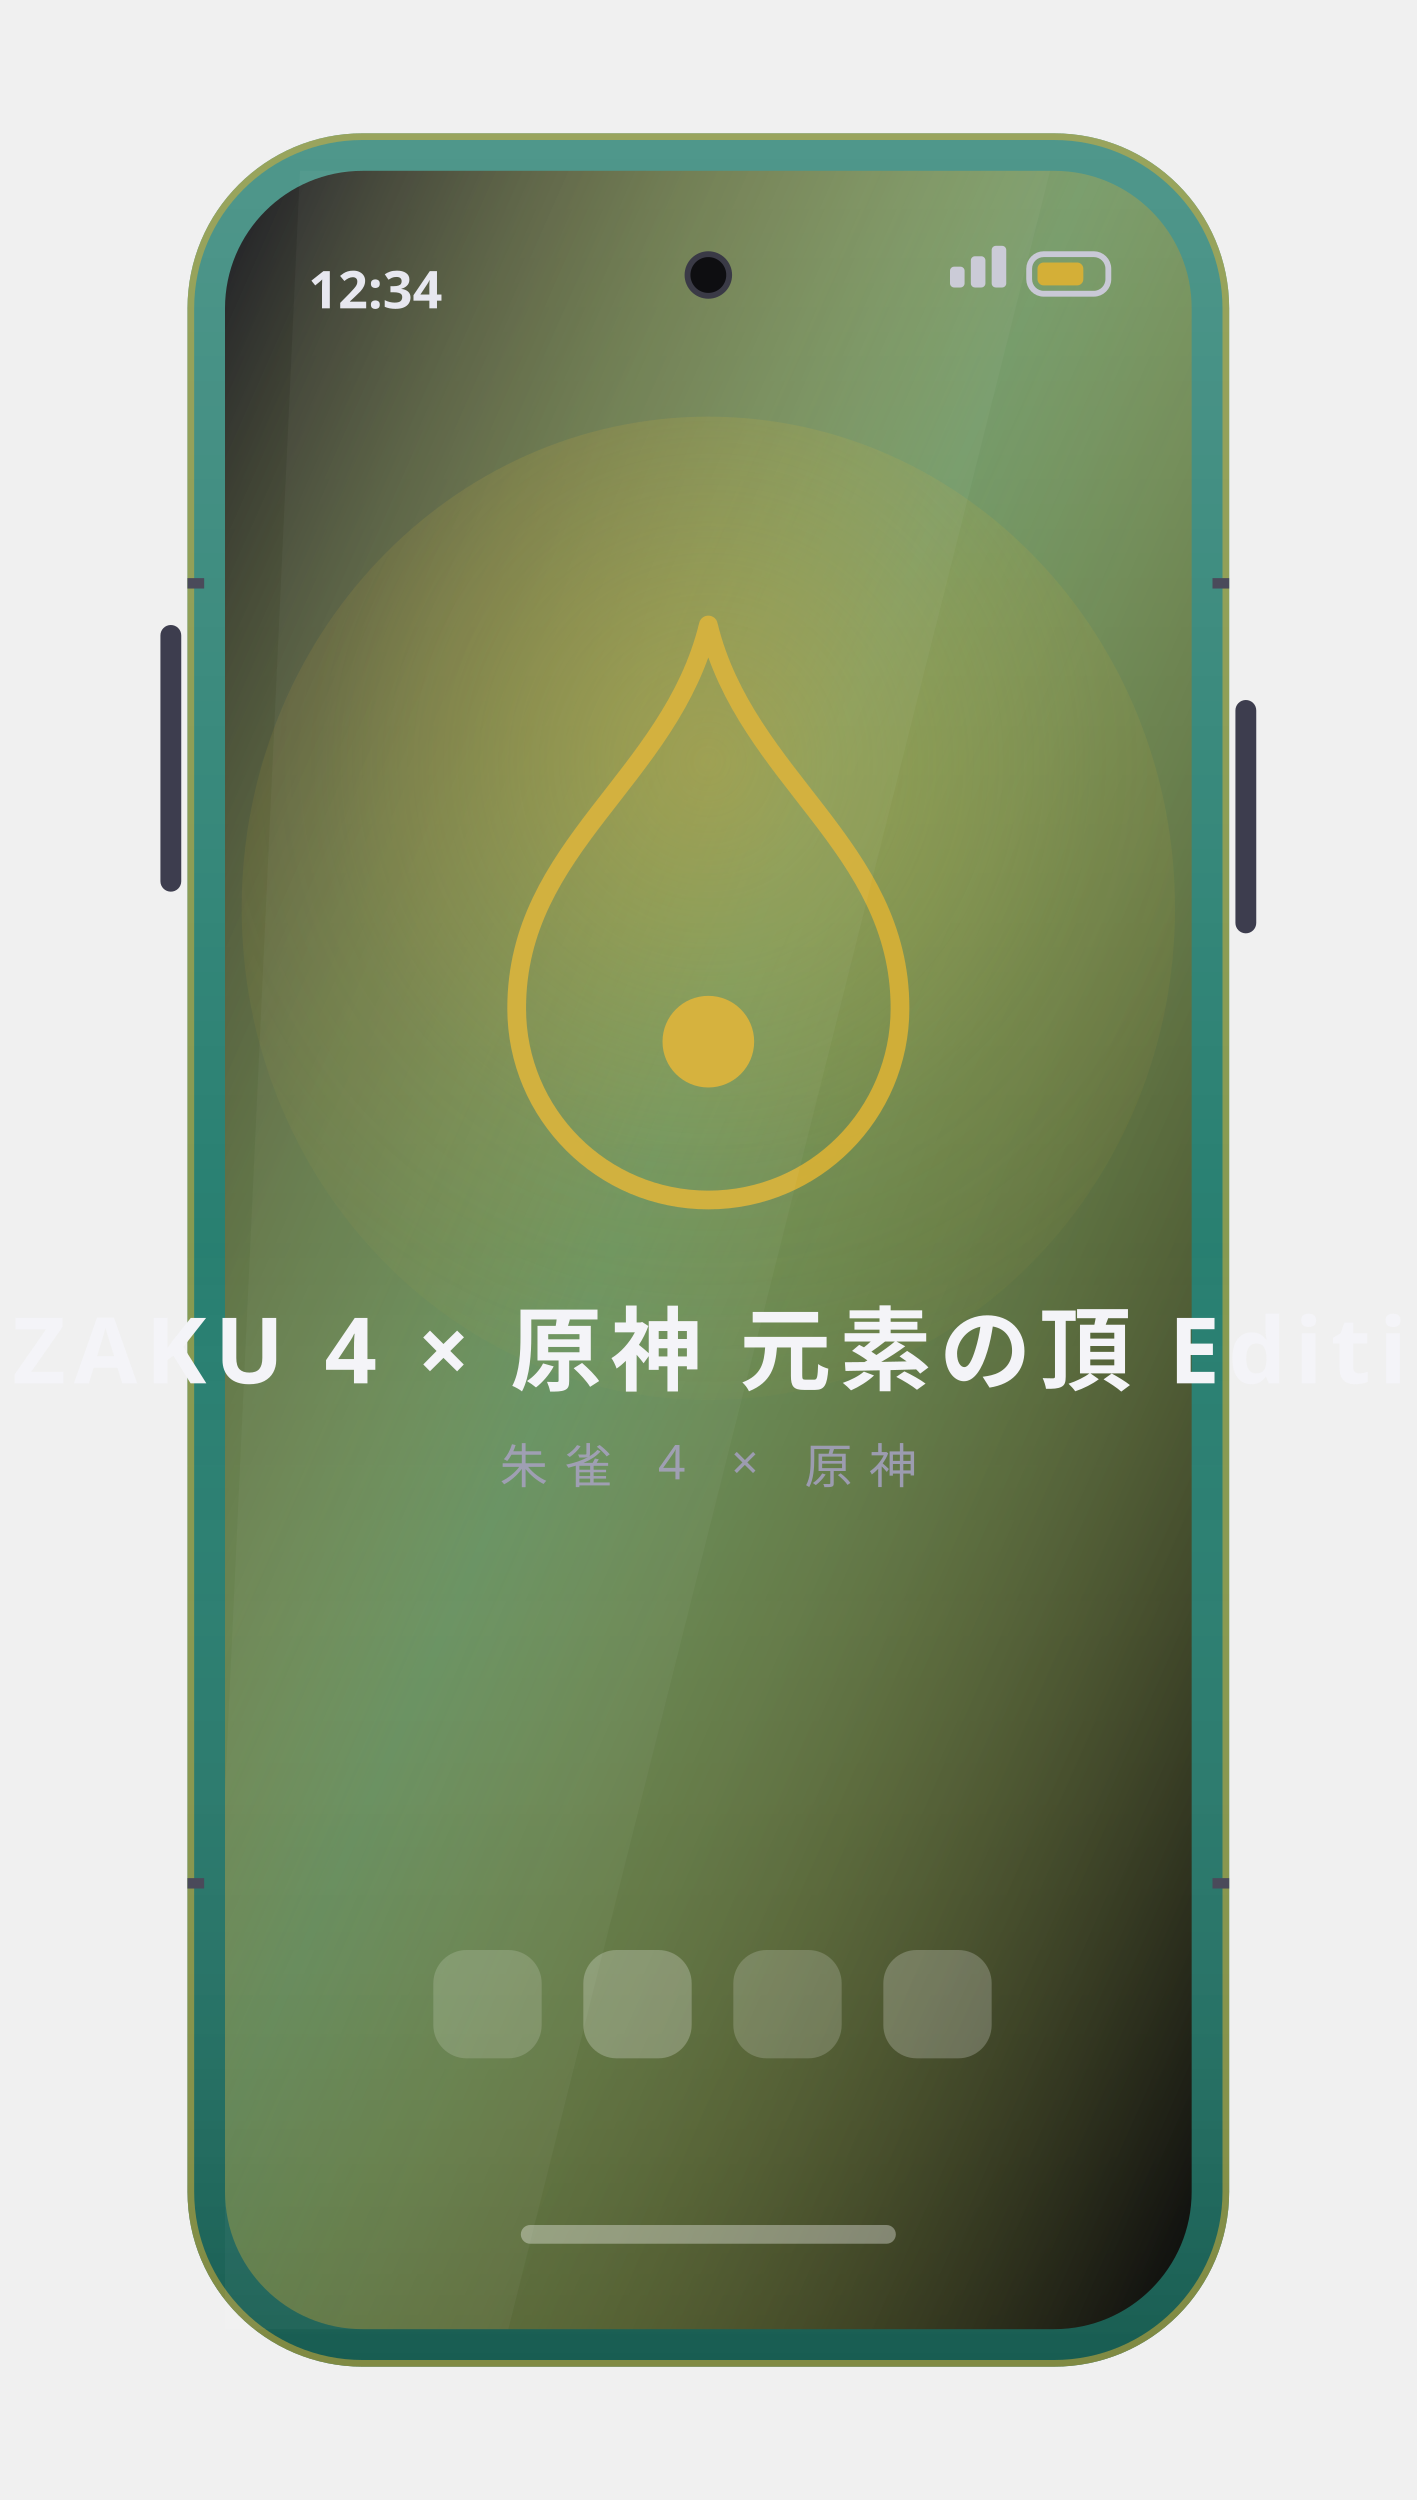
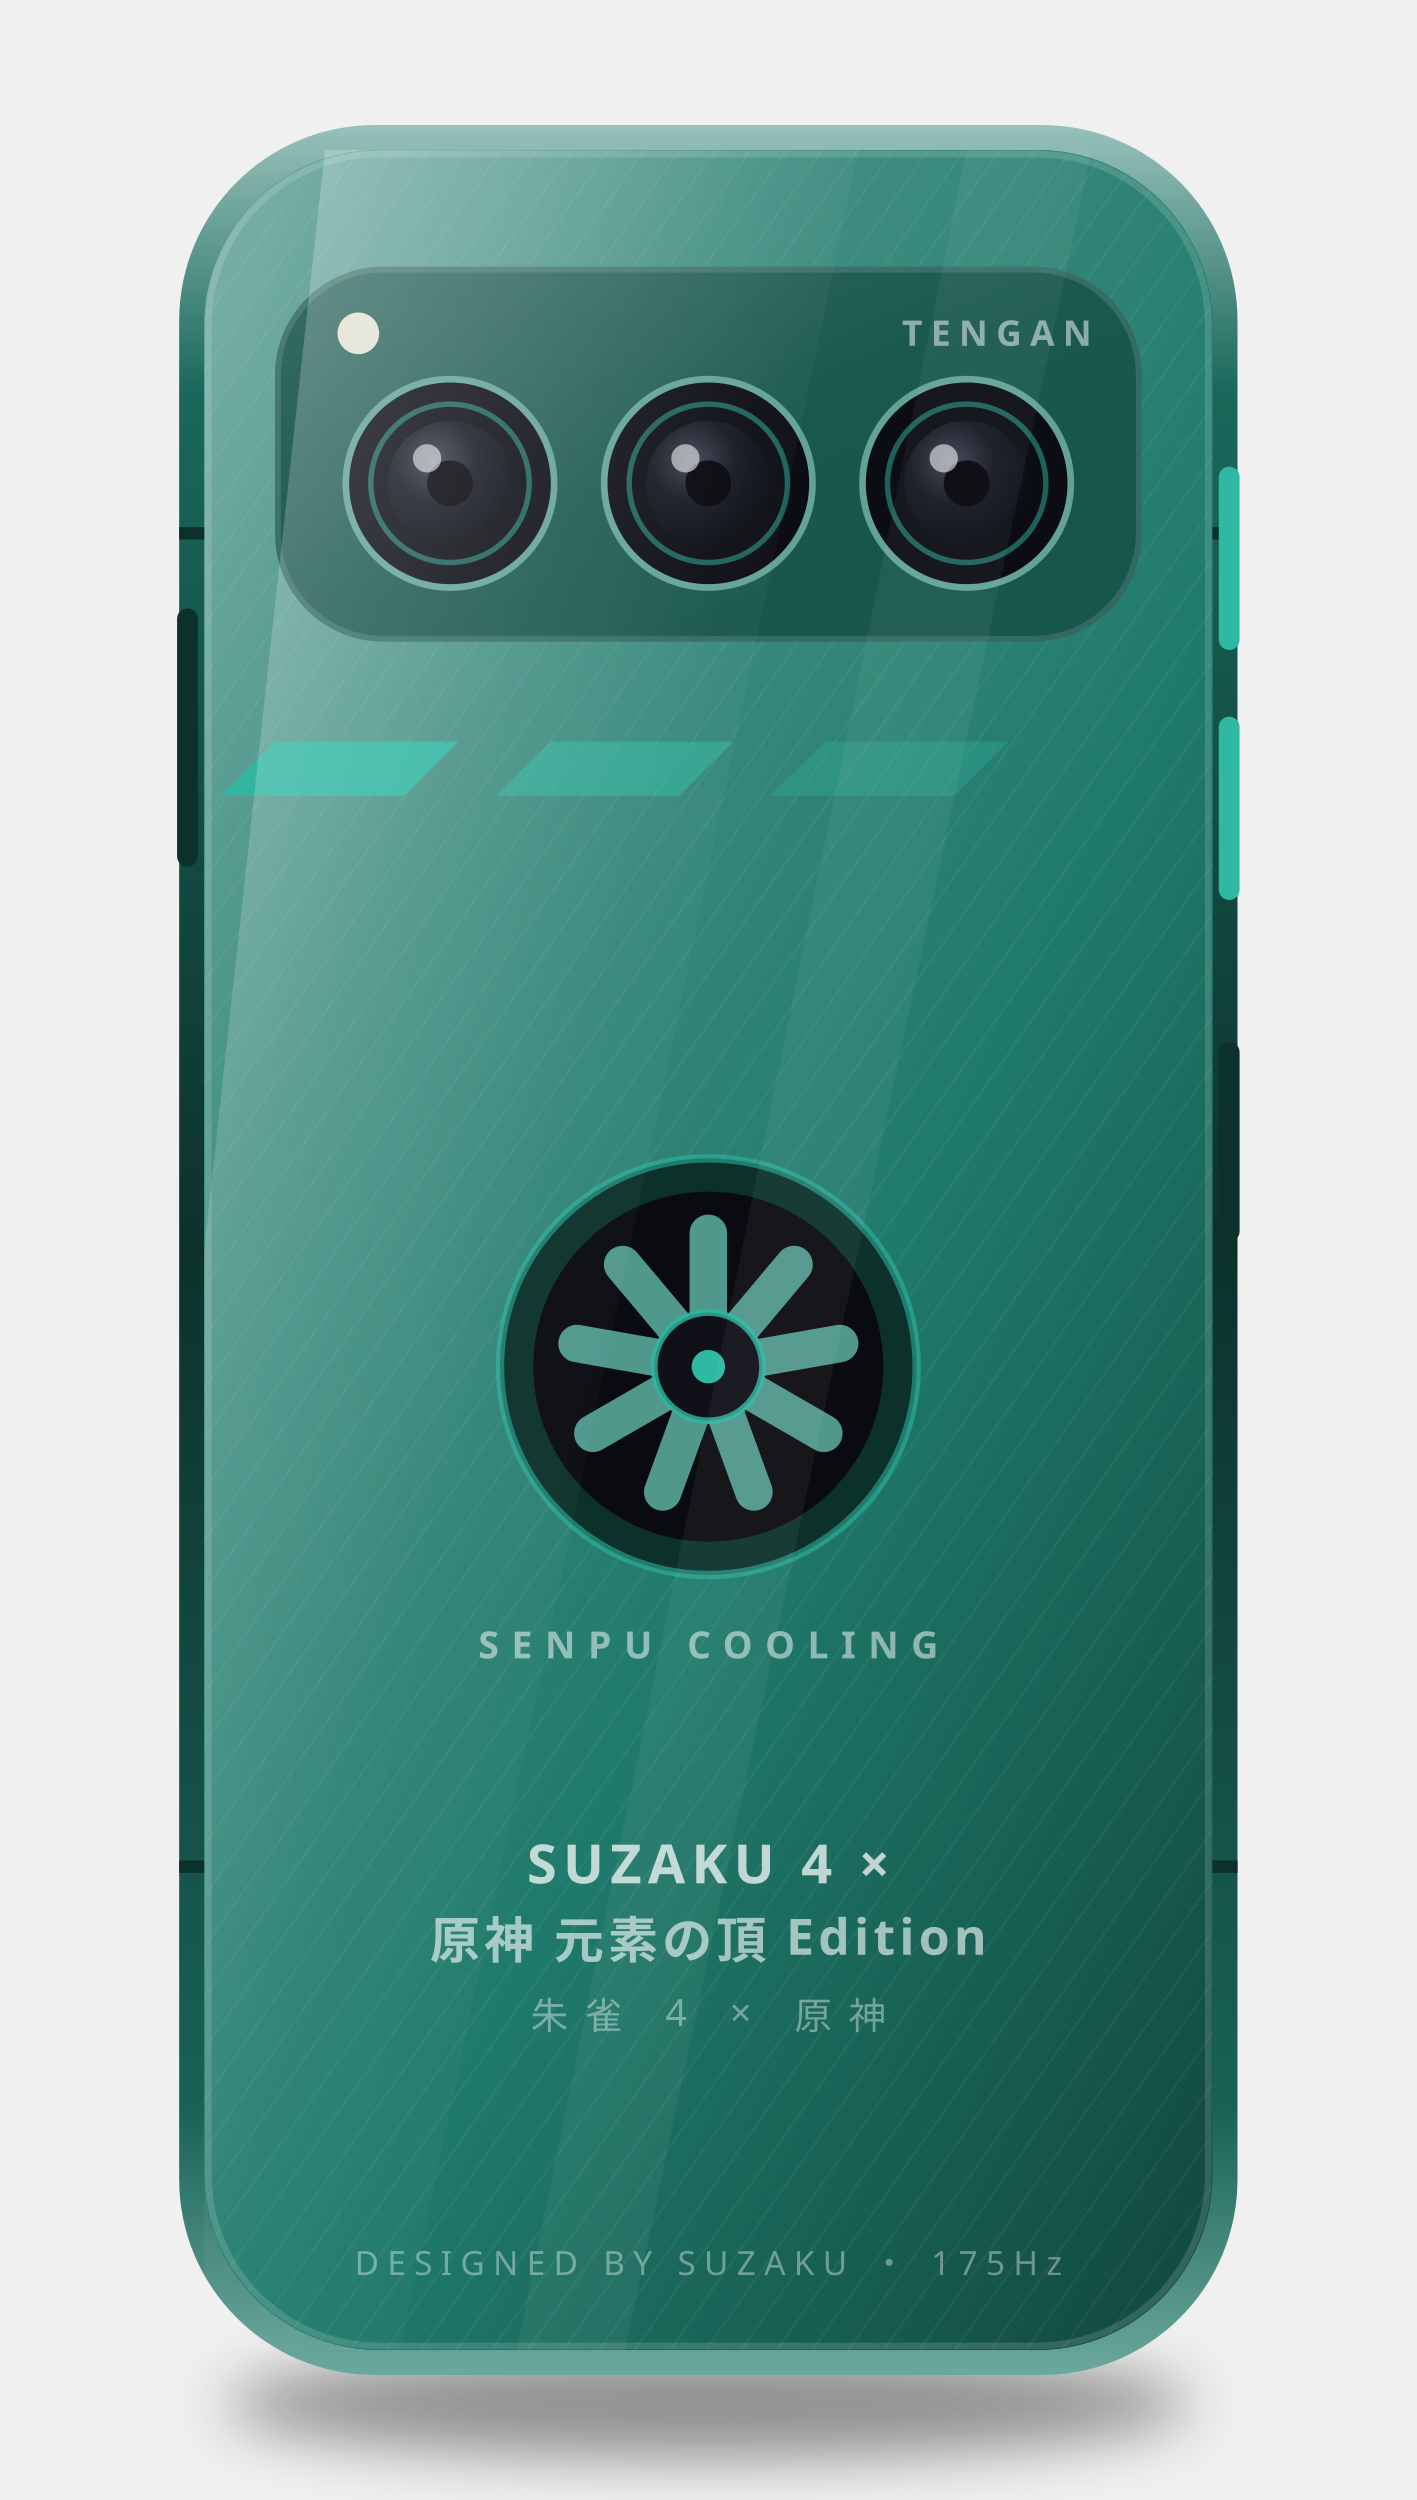
<svg xmlns="http://www.w3.org/2000/svg" viewBox="0 0 340 600" role="img" aria-label="SUZAKU 4 × 原神 元素の頂 Edition">
  <defs>
-     <linearGradient id="scrsuzaku4genshin0" x1="0" y1="0" x2="1" y2="1">
-       <stop offset="0" stop-color="#1b1b26" />
-       <stop offset="0.45" stop-color="#d4af37" stop-opacity="0.34" />
-       <stop offset="1" stop-color="#07070b" />
+     <linearGradient id="bodysuzaku4genshin0" x1="0" y1="0" x2="0.9" y2="1">
+       <stop offset="0" stop-color="#7db2a9" />
+       <stop offset="0.28" stop-color="#438f83" />
+       <stop offset="0.62" stop-color="#1f7a6b" />
+       <stop offset="1" stop-color="#134c42" />
    </linearGradient>
-     <radialGradient id="flaresuzaku4genshin0" cx="0.5" cy="0.35" r="0.75">
-       <stop offset="0" stop-color="#d4af37" stop-opacity="0.42" />
-       <stop offset="0.55" stop-color="#d4af37" stop-opacity="0.12" />
-       <stop offset="1" stop-color="#d4af37" stop-opacity="0" />
+     <linearGradient id="framesuzaku4genshin0" x1="0" y1="0" x2="0" y2="1">
+       <stop offset="0" stop-color="#9ac3bc" />
+       <stop offset="0.12" stop-color="#1a685b" />
+       <stop offset="0.5" stop-color="#0c312b" />
+       <stop offset="0.88" stop-color="#196256" />
+       <stop offset="1" stop-color="#6da99f" />
+     </linearGradient>
+     <radialGradient id="lenssuzaku4genshin0" cx="0.38" cy="0.32" r="0.95">
+       <stop offset="0" stop-color="#3c4454" />
+       <stop offset="0.35" stop-color="#141821" />
+       <stop offset="1" stop-color="#04040a" />
    </radialGradient>
-     <linearGradient id="metalsuzaku4genshin0" x1="0" y1="0" x2="0" y2="1">
-       <stop offset="0" stop-color="#ffffff" stop-opacity="0.22" />
-       <stop offset="0.5" stop-color="#ffffff" stop-opacity="0.04" />
-       <stop offset="1" stop-color="#000000" stop-opacity="0.25" />
+     <linearGradient id="sheensuzaku4genshin0" x1="0" y1="0" x2="1" y2="1">
+       <stop offset="0" stop-color="#ffffff" stop-opacity="0.28" />
+       <stop offset="0.5" stop-color="#ffffff" stop-opacity="0.03" />
+       <stop offset="1" stop-color="#ffffff" stop-opacity="0" />
    </linearGradient>
+     <pattern id="texsuzaku4genshin0" width="7" height="7" patternUnits="userSpaceOnUse" patternTransform="rotate(35)">
+       <path d="M0 0 V7" stroke="#ffffff" stroke-opacity="0.045" stroke-width="1" />
+     </pattern>
+     <filter id="softsuzaku4genshin0" x="-40%" y="-40%" width="180%" height="180%">
+       <feGaussianBlur stdDeviation="7" />
+     </filter>
  </defs>
-   <rect x="45" y="32" width="250" height="536" rx="42" fill="#1f7a6b" />
-   <rect x="45" y="32" width="250" height="536" rx="42" fill="url(#metalsuzaku4genshin0)" />
-   <rect x="45.8" y="32.8" width="248.4" height="534.4" rx="41.2" fill="none" stroke="#d4af37" stroke-opacity="0.55" stroke-width="1.6" />
-   <path d="M45 140 h4 M45 452 h4 M291 140 h4 M291 452 h4" stroke="#4a4a5a" stroke-width="2.5" />
-   <rect x="54" y="41" width="232" height="518" rx="33" fill="url(#scrsuzaku4genshin0)" />
-   <ellipse cx="170" cy="218" rx="112" ry="118" fill="url(#flaresuzaku4genshin0)" />
-   <circle cx="170" cy="66" r="5" fill="#050508" stroke="#33333f" stroke-width="1.4" />
-   <text x="74" y="74" font-family="'Noto Sans JP',sans-serif" font-size="12.5" font-weight="700" fill="#e6e6ee">12:34</text>
-   <rect x="228" y="64" width="3.5" height="5" rx="1" fill="#c9c9d6" />
-   <rect x="233" y="61.5" width="3.5" height="7.5" rx="1" fill="#c9c9d6" />
-   <rect x="238" y="59" width="3.5" height="10" rx="1" fill="#c9c9d6" />
-   <rect x="247" y="61" width="19" height="9.5" rx="3.5" fill="none" stroke="#c9c9d6" stroke-width="1.4" />
-   <rect x="249" y="63" width="11" height="5.5" rx="1.5" fill="#d4af37" />
-   <path d="M170 150 c-9 37 -46 53 -46 92 a46 46 0 0 0 92 0 c0 -39 -37 -55 -46 -92z" fill="none" stroke="#d4af37" stroke-width="4.5" stroke-linejoin="round" opacity="0.95" />
-   <circle cx="170" cy="250" r="11" fill="#d4af37" />
-   <text x="170" y="332" font-family="'Noto Sans JP',sans-serif" font-size="22" font-weight="800" fill="#f4f4f8" text-anchor="middle" letter-spacing="2">SUZAKU 4 × 原神 元素の頂 Edition</text>
-   <text x="170" y="356" font-family="'Noto Sans JP',sans-serif" font-size="11.5" fill="#9c9cb0" text-anchor="middle" letter-spacing="4">朱雀 4 × 原神</text>
-   <rect x="104" y="468" width="26" height="26" rx="8" fill="#ffffff" opacity="0.16" />
-   <rect x="140" y="468" width="26" height="26" rx="8" fill="#ffffff" opacity="0.24" />
-   <rect x="176" y="468" width="26" height="26" rx="8" fill="#ffffff" opacity="0.18" />
-   <rect x="212" y="468" width="26" height="26" rx="8" fill="#ffffff" opacity="0.22" />
-   <rect x="125" y="534" width="90" height="4.5" rx="2.25" fill="#ffffff" opacity="0.35" />
-   <path d="M72 41 L252 41 L122 559 L54 559 L54 430 Z" fill="#ffffff" opacity="0.038" />
-   <rect x="296.5" y="168" width="5" height="56" rx="2.5" fill="#3d3d4e" />
-   <rect x="38.5" y="150" width="5" height="64" rx="2.5" fill="#3d3d4e" />
+   <ellipse cx="170" cy="577" rx="116" ry="13" fill="#000000" opacity="0.4" filter="url(#softsuzaku4genshin0)" />
+   <rect x="43" y="30" width="254" height="540" rx="47" fill="url(#framesuzaku4genshin0)" />
+   <rect x="49" y="36" width="242" height="528" rx="42" fill="#1f7a6b" />
+   <rect x="49" y="36" width="242" height="528" rx="42" fill="url(#bodysuzaku4genshin0)" />
+   <rect x="49" y="36" width="242" height="528" rx="42" fill="url(#texsuzaku4genshin0)" />
+   <rect x="50" y="37" width="240" height="526" rx="41" fill="none" stroke="#ffffff" stroke-opacity="0.14" stroke-width="1.6" />
+   <path d="M43 128 h6 M43 448 h6 M291 128 h6 M291 448 h6" stroke="#0c312b" stroke-width="3" />
+   <rect x="66" y="64" width="208" height="90" rx="26" fill="#16554b" />
+   <rect x="66" y="64" width="208" height="90" rx="26" fill="url(#sheensuzaku4genshin0)" opacity="0.5" />
+   <rect x="66.7" y="64.7" width="206.6" height="88.6" rx="25.3" fill="none" stroke="#ffffff" stroke-opacity="0.12" stroke-width="1.4" />
+   <circle cx="86" cy="80" r="5" fill="#f4efdf" opacity="0.9" />
+   <text x="262" y="83" font-family="'Noto Sans JP',sans-serif" font-size="8.5" font-weight="700" fill="#ffffff" opacity="0.5" text-anchor="end" letter-spacing="2">TENGAN</text>
+   <circle cx="108" cy="116" r="25" fill="#0b0d13" stroke="#62a297" stroke-width="1.6" />
+   <circle cx="108" cy="116" r="19" fill="none" stroke="#2fb9a3" stroke-opacity="0.5" stroke-width="1.3" />
+   <circle cx="108" cy="116" r="15" fill="url(#lenssuzaku4genshin0)" />
+   <circle cx="108" cy="116" r="5.5" fill="#04040a" />
+   <circle cx="102.5" cy="110" r="3.4" fill="#ffffff" opacity="0.55" />
+   <circle cx="170" cy="116" r="25" fill="#0b0d13" stroke="#62a297" stroke-width="1.6" />
+   <circle cx="170" cy="116" r="19" fill="none" stroke="#2fb9a3" stroke-opacity="0.5" stroke-width="1.3" />
+   <circle cx="170" cy="116" r="15" fill="url(#lenssuzaku4genshin0)" />
+   <circle cx="170" cy="116" r="5.5" fill="#04040a" />
+   <circle cx="164.5" cy="110" r="3.4" fill="#ffffff" opacity="0.55" />
+   <circle cx="232" cy="116" r="25" fill="#0b0d13" stroke="#62a297" stroke-width="1.6" />
+   <circle cx="232" cy="116" r="19" fill="none" stroke="#2fb9a3" stroke-opacity="0.5" stroke-width="1.3" />
+   <circle cx="232" cy="116" r="15" fill="url(#lenssuzaku4genshin0)" />
+   <circle cx="232" cy="116" r="5.5" fill="#04040a" />
+   <circle cx="226.5" cy="110" r="3.4" fill="#ffffff" opacity="0.55" />
+   <path d="M66 178 h44 l-13 13 h-44 z" fill="#2fb9a3" opacity="0.92" />
+   <path d="M132 178 h44 l-13 13 h-44 z" fill="#2fb9a3" opacity="0.55" />
+   <path d="M198 178 h44 l-13 13 h-44 z" fill="#2fb9a3" opacity="0.28" />
+   <circle cx="170" cy="328" r="50" fill="#0c312b" />
+   <circle cx="170" cy="328" r="50" fill="none" stroke="#2fb9a3" stroke-opacity="0.55" stroke-width="2" />
+   <circle cx="170" cy="328" r="42" fill="#0a0b10" />
+   <path d="M170 328 L170 296" stroke="#50978c" stroke-width="9" stroke-linecap="round" transform="rotate(0 170 328)" />
+   <path d="M170 328 L170 296" stroke="#50978c" stroke-width="9" stroke-linecap="round" transform="rotate(40 170 328)" />
+   <path d="M170 328 L170 296" stroke="#50978c" stroke-width="9" stroke-linecap="round" transform="rotate(80 170 328)" />
+   <path d="M170 328 L170 296" stroke="#50978c" stroke-width="9" stroke-linecap="round" transform="rotate(120 170 328)" />
+   <path d="M170 328 L170 296" stroke="#50978c" stroke-width="9" stroke-linecap="round" transform="rotate(160 170 328)" />
+   <path d="M170 328 L170 296" stroke="#50978c" stroke-width="9" stroke-linecap="round" transform="rotate(200 170 328)" />
+   <path d="M170 328 L170 296" stroke="#50978c" stroke-width="9" stroke-linecap="round" transform="rotate(240 170 328)" />
+   <path d="M170 328 L170 296" stroke="#50978c" stroke-width="9" stroke-linecap="round" transform="rotate(280 170 328)" />
+   <path d="M170 328 L170 296" stroke="#50978c" stroke-width="9" stroke-linecap="round" transform="rotate(320 170 328)" />
+   <circle cx="170" cy="328" r="13" fill="#101018" stroke="#2fb9a3" stroke-opacity="0.8" stroke-width="1.6" />
+   <circle cx="170" cy="328" r="4" fill="#2fb9a3" />
+   <text x="170" y="398" font-family="'Noto Sans JP',sans-serif" font-size="9" font-weight="700" fill="#ffffff" opacity="0.5" text-anchor="middle" letter-spacing="3">SENPU COOLING</text>
+   <text x="170" y="452" font-family="'Noto Sans JP',sans-serif" font-size="13" font-weight="800" fill="#ffffff" opacity="0.72" text-anchor="middle" letter-spacing="1.5">SUZAKU 4 ×</text>
+   <text x="170" y="470" font-family="'Noto Sans JP',sans-serif" font-size="12" font-weight="700" fill="#ffffff" opacity="0.6" text-anchor="middle" letter-spacing="1">原神 元素の頂 Edition</text>
+   <text x="170" y="487" font-family="'Noto Sans JP',sans-serif" font-size="9" fill="#ffffff" opacity="0.4" text-anchor="middle" letter-spacing="4">朱雀 4 × 原神</text>
+   <text x="170" y="546" font-family="'Noto Sans JP',sans-serif" font-size="8" fill="#ffffff" opacity="0.38" text-anchor="middle" letter-spacing="2">DESIGNED BY SUZAKU ・ 175Hz</text>
+   <path d="M78 36 L206 36 L96 564 L49 564 L49 300 Z" fill="url(#sheensuzaku4genshin0)" />
+   <path d="M232 36 L262 36 L150 564 L124 564 Z" fill="#ffffff" opacity="0.05" />
+   <rect x="292.5" y="112" width="5" height="44" rx="2.5" fill="#2fb9a3" />
+   <rect x="292.5" y="172" width="5" height="44" rx="2.5" fill="#2fb9a3" />
+   <rect x="292.5" y="250" width="5" height="48" rx="2.5" fill="#0c312b" />
+   <rect x="42.5" y="146" width="5" height="62" rx="2.5" fill="#0c312b" />
</svg>
